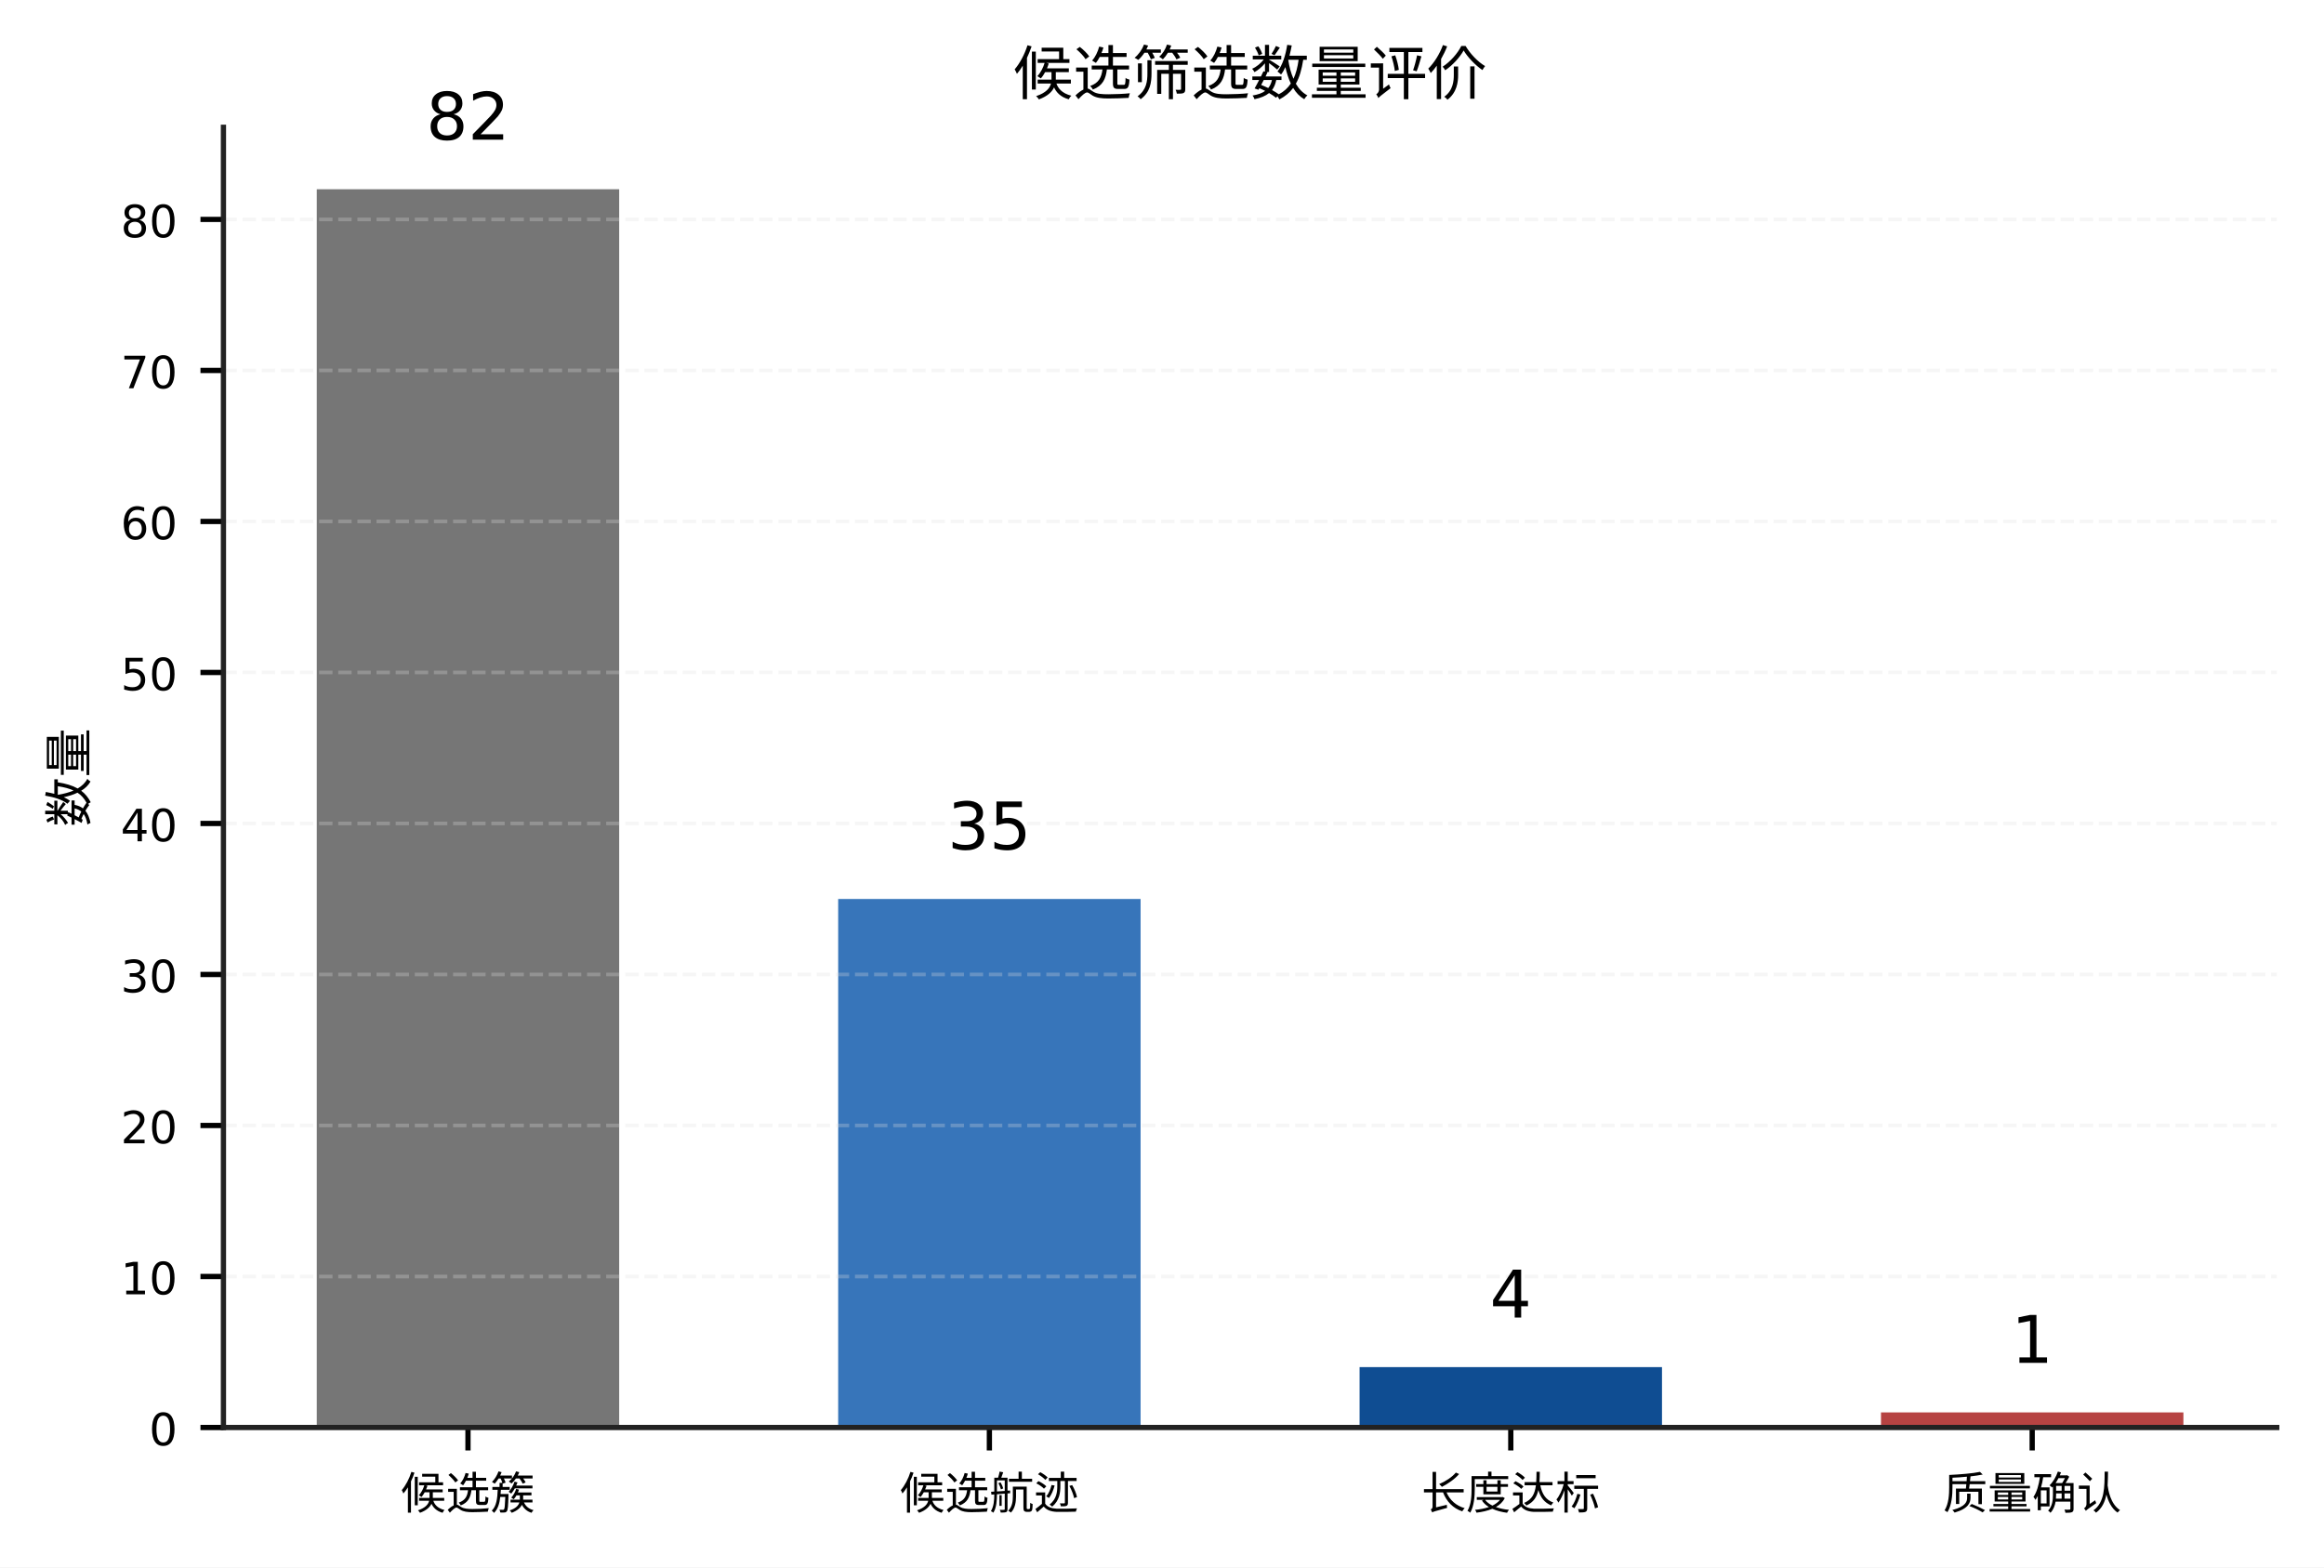
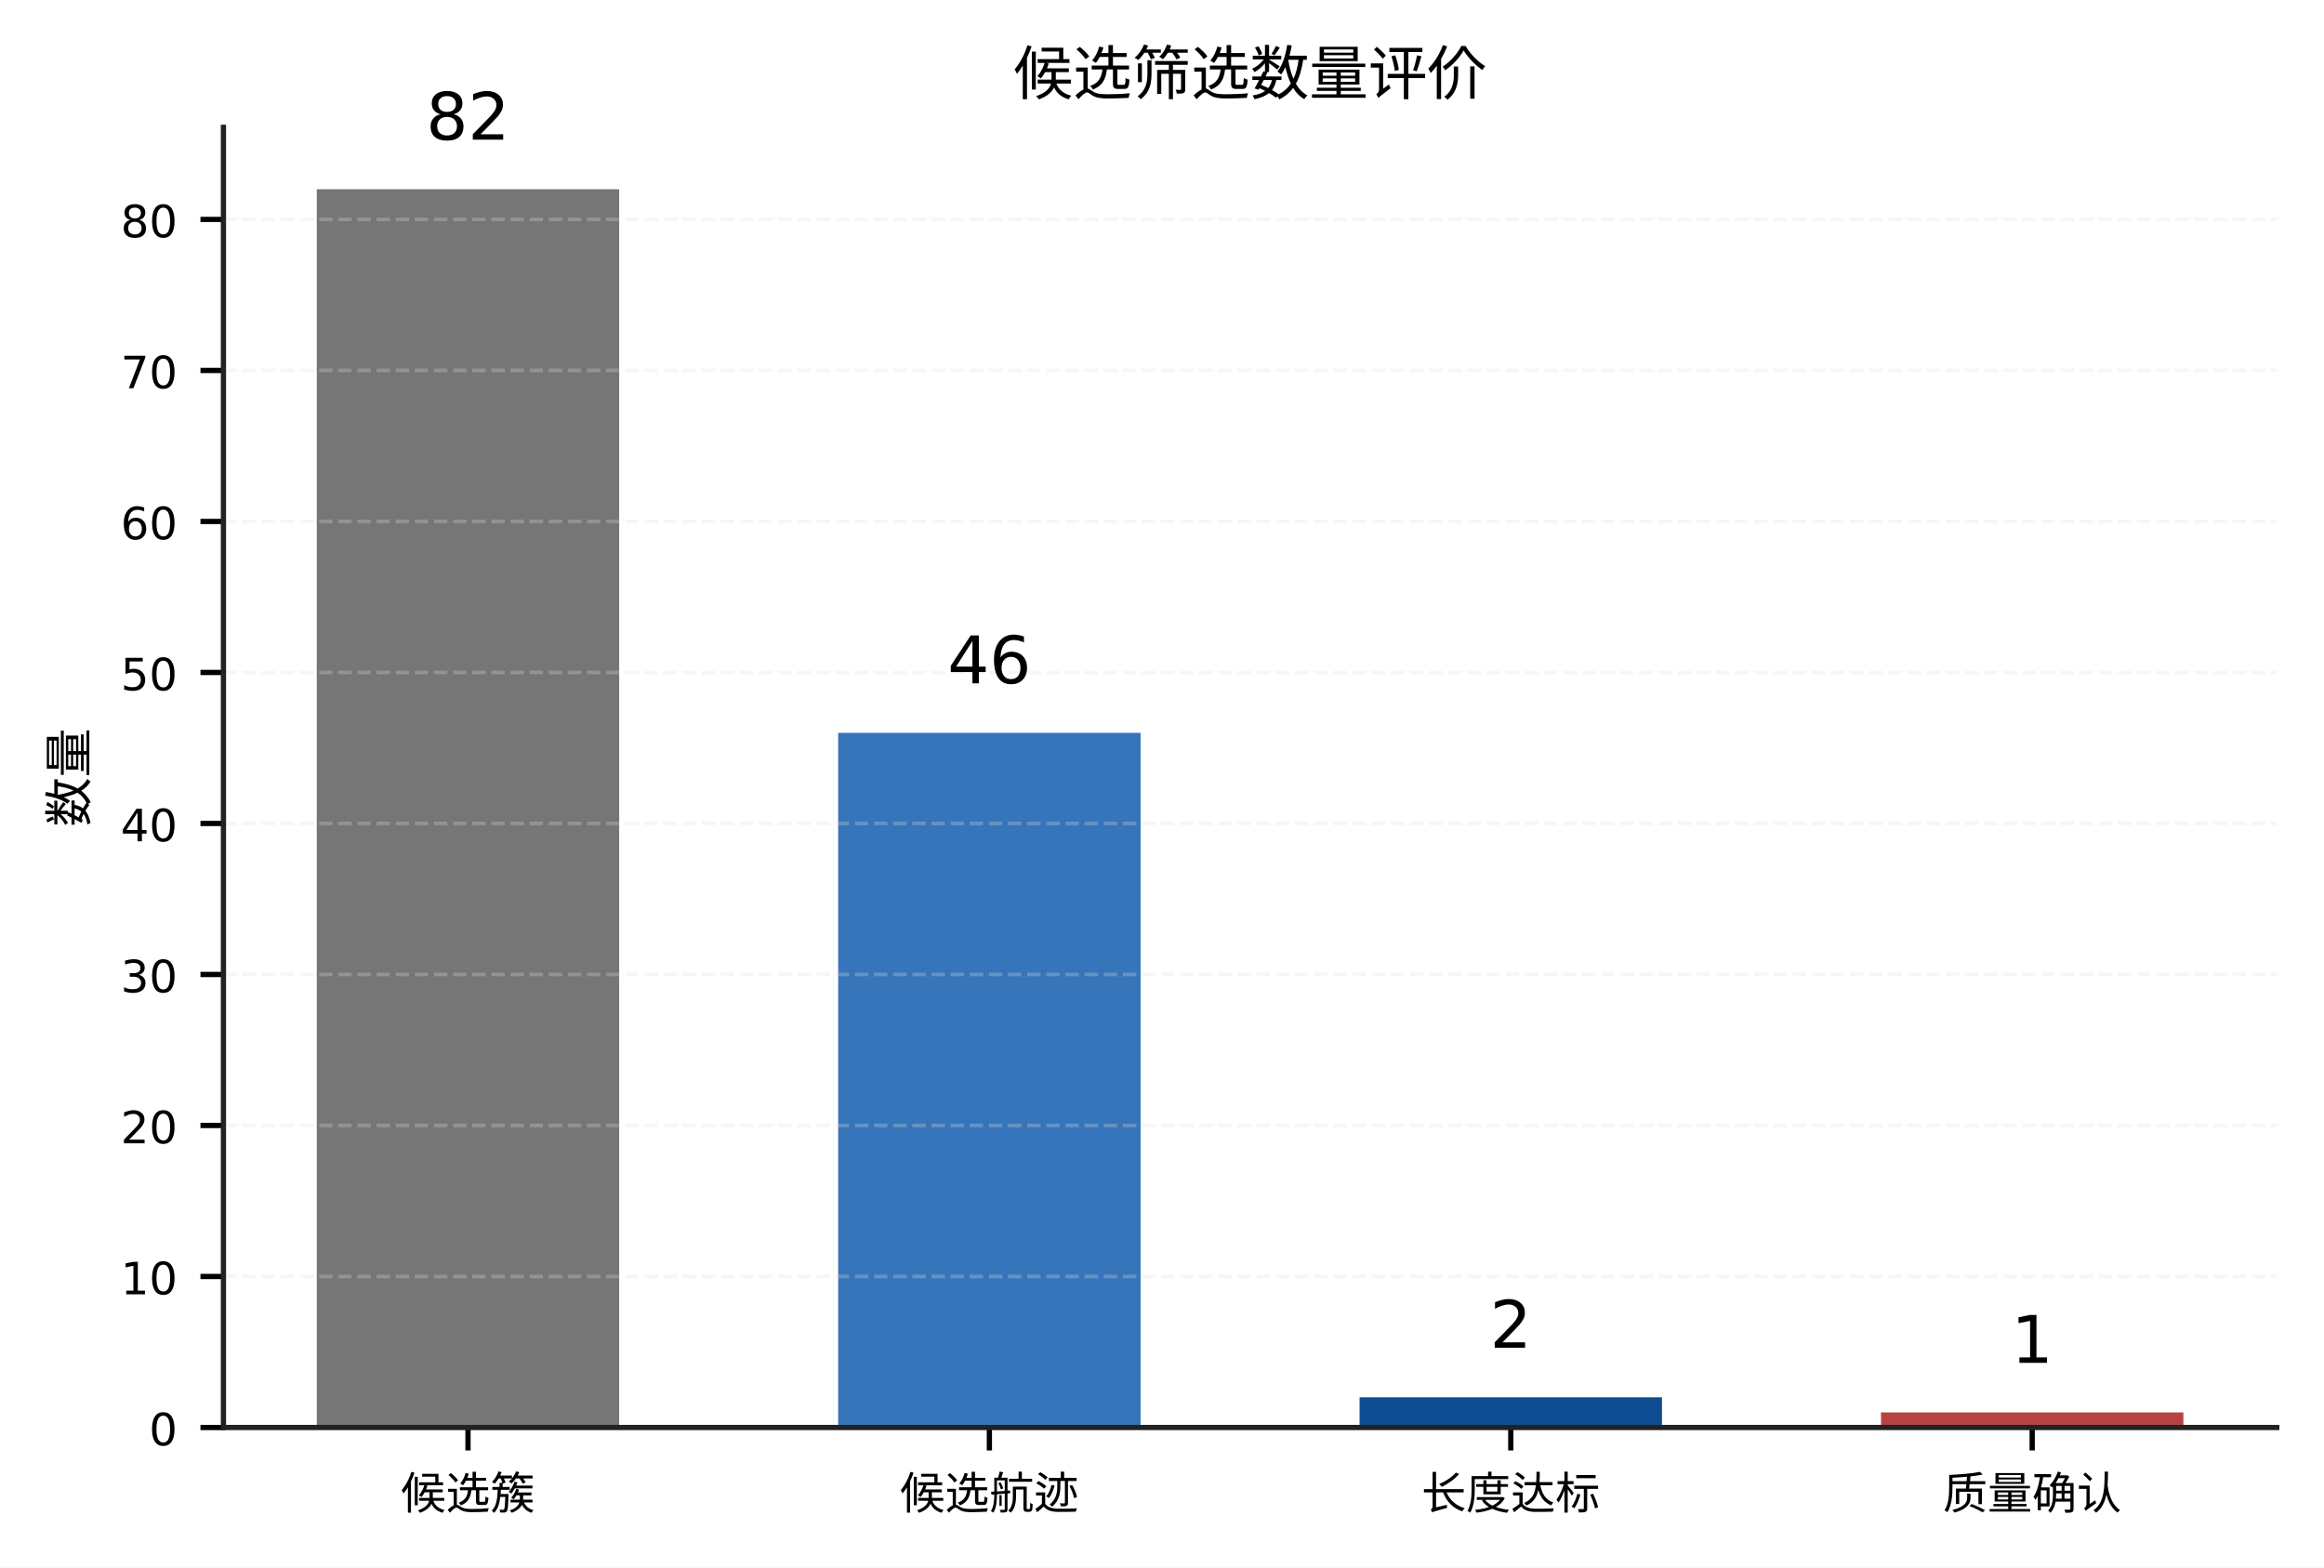
<svg xmlns="http://www.w3.org/2000/svg" xmlns:xlink="http://www.w3.org/1999/xlink" width="354pt" height="238.8pt" viewBox="0 0 354 238.8" version="1.1">
  <defs>
    <style type="text/css">*{stroke-linejoin: round; stroke-linecap: butt}</style>
  </defs>
  <g id="figure_1">
    <g id="patch_1">
      <path d="M 0 238.8  L 354 238.8  L 354 0  L 0 0  z " style="fill: #ffffff" />
    </g>
    <g id="axes_1">
      <g id="patch_2">
        <path d="M 34.035 217.473  L 346.8 217.473  L 346.8 19.394  L 34.035 19.394  z " style="fill: #ffffff" />
      </g>
      <g id="patch_3">
-         <path d="M 48.251 217.473  L 94.316 217.473  L 94.316 28.827  L 48.251 28.827  z " clip-path="url(#pb1ce812e66)" style="fill: #767676" />
+         <path d="M 48.251 217.473  L 94.316 217.473  L 94.316 28.827  L 48.251 28.827  z " clip-path="url(#p80c640f19b)" style="fill: #767676" />
      </g>
      <g id="patch_4">
-         <path d="M 127.674 217.473  L 173.739 217.473  L 173.739 136.953  L 127.674 136.953  z " clip-path="url(#pb1ce812e66)" style="fill: #3775ba" />
+         <path d="M 127.674 217.473  L 173.739 217.473  L 173.739 111.647  L 127.674 111.647  z " clip-path="url(#p80c640f19b)" style="fill: #3775ba" />
      </g>
      <g id="patch_5">
-         <path d="M 207.096 217.473  L 253.161 217.473  L 253.161 208.271  L 207.096 208.271  z " clip-path="url(#pb1ce812e66)" style="fill: #0f4d92" />
+         <path d="M 207.096 217.473  L 253.161 217.473  L 253.161 212.872  L 207.096 212.872  z " clip-path="url(#p80c640f19b)" style="fill: #0f4d92" />
      </g>
      <g id="patch_6">
-         <path d="M 286.518 217.473  L 332.583 217.473  L 332.583 215.173  L 286.518 215.173  z " clip-path="url(#pb1ce812e66)" style="fill: #b64342" />
+         <path d="M 286.518 217.473  L 332.583 217.473  L 332.583 215.173  L 286.518 215.173  z " clip-path="url(#p80c640f19b)" style="fill: #b64342" />
      </g>
      <g id="matplotlib.axis_1">
        <g id="xtick_1">
          <g id="line2d_1">
            <defs>
-               <path id="mefffcb96b7" d="M 0 0  L 0 3.5  " style="stroke: #000000; stroke-width: 0.8" />
+               <path id="m5cb6907cad" d="M 0 0  L 0 3.5  " style="stroke: #000000; stroke-width: 0.8" />
            </defs>
            <g>
-               <use xlink:href="#mefffcb96b7" x="71.284" y="217.473" style="stroke: #000000; stroke-width: 0.8" />
+               <use xlink:href="#m5cb6907cad" x="71.284" y="217.473" style="stroke: #000000; stroke-width: 0.8" />
            </g>
          </g>
          <g id="text_1">
            <text style="font-size: 6.8px; font-family: 'Microsoft YaHei', 'SimHei', 'Arial Unicode MS', 'DejaVu Sans', sans-serif; text-anchor: middle" x="71.284" y="229.909" transform="rotate(-0 71.2839 229.9091)">候选簇</text>
          </g>
        </g>
        <g id="xtick_2">
          <g id="line2d_2">
            <g>
-               <use xlink:href="#mefffcb96b7" x="150.706" y="217.473" style="stroke: #000000; stroke-width: 0.8" />
+               <use xlink:href="#m5cb6907cad" x="150.706" y="217.473" style="stroke: #000000; stroke-width: 0.8" />
            </g>
          </g>
          <g id="text_2">
            <text style="font-size: 6.8px; font-family: 'Microsoft YaHei', 'SimHei', 'Arial Unicode MS', 'DejaVu Sans', sans-serif; text-anchor: middle" x="150.706" y="229.909" transform="rotate(-0 150.7061 229.9091)">候选航迹</text>
          </g>
        </g>
        <g id="xtick_3">
          <g id="line2d_3">
            <g>
-               <use xlink:href="#mefffcb96b7" x="230.128" y="217.473" style="stroke: #000000; stroke-width: 0.8" />
+               <use xlink:href="#m5cb6907cad" x="230.128" y="217.473" style="stroke: #000000; stroke-width: 0.8" />
            </g>
          </g>
          <g id="text_3">
            <text style="font-size: 6.8px; font-family: 'Microsoft YaHei', 'SimHei', 'Arial Unicode MS', 'DejaVu Sans', sans-serif; text-anchor: middle" x="230.128" y="229.909" transform="rotate(-0 230.1283 229.9091)">长度达标</text>
          </g>
        </g>
        <g id="xtick_4">
          <g id="line2d_4">
            <g>
-               <use xlink:href="#mefffcb96b7" x="309.551" y="217.473" style="stroke: #000000; stroke-width: 0.8" />
+               <use xlink:href="#m5cb6907cad" x="309.551" y="217.473" style="stroke: #000000; stroke-width: 0.8" />
            </g>
          </g>
          <g id="text_4">
            <text style="font-size: 6.8px; font-family: 'Microsoft YaHei', 'SimHei', 'Arial Unicode MS', 'DejaVu Sans', sans-serif; text-anchor: middle" x="309.551" y="229.909" transform="rotate(-0 309.5505 229.9091)">质量确认</text>
          </g>
        </g>
      </g>
      <g id="matplotlib.axis_2">
        <g id="ytick_1">
          <g id="line2d_5">
-             <path d="M 34.035 217.473  L 346.8 217.473  " clip-path="url(#pb1ce812e66)" style="fill: none; stroke-dasharray: 2.035,0.88; stroke-dashoffset: 0; stroke: #dddddd; stroke-opacity: 0.28; stroke-width: 0.55" />
+             <path d="M 34.035 217.473  L 346.8 217.473  " clip-path="url(#p80c640f19b)" style="fill: none; stroke-dasharray: 2.035,0.88; stroke-dashoffset: 0; stroke: #dddddd; stroke-opacity: 0.28; stroke-width: 0.55" />
          </g>
          <g id="line2d_6">
            <defs>
-               <path id="m02b1a8280a" d="M 0 0  L -3.5 0  " style="stroke: #000000; stroke-width: 0.8" />
+               <path id="mad9463f95b" d="M 0 0  L -3.5 0  " style="stroke: #000000; stroke-width: 0.8" />
            </defs>
            <g>
-               <use xlink:href="#m02b1a8280a" x="34.035" y="217.473" style="stroke: #000000; stroke-width: 0.8" />
+               <use xlink:href="#mad9463f95b" x="34.035" y="217.473" style="stroke: #000000; stroke-width: 0.8" />
            </g>
          </g>
          <g id="text_5">
            <text style="font-size: 6.8px; font-family: 'Microsoft YaHei', 'SimHei', 'Arial Unicode MS', 'DejaVu Sans', sans-serif; text-anchor: end" x="27.035" y="220.191" transform="rotate(-0 27.03489 220.1912)">0</text>
          </g>
        </g>
        <g id="ytick_2">
          <g id="line2d_7">
-             <path d="M 34.035 194.468  L 346.8 194.468  " clip-path="url(#pb1ce812e66)" style="fill: none; stroke-dasharray: 2.035,0.88; stroke-dashoffset: 0; stroke: #dddddd; stroke-opacity: 0.28; stroke-width: 0.55" />
+             <path d="M 34.035 194.468  L 346.8 194.468  " clip-path="url(#p80c640f19b)" style="fill: none; stroke-dasharray: 2.035,0.88; stroke-dashoffset: 0; stroke: #dddddd; stroke-opacity: 0.28; stroke-width: 0.55" />
          </g>
          <g id="line2d_8">
            <g>
-               <use xlink:href="#m02b1a8280a" x="34.035" y="194.468" style="stroke: #000000; stroke-width: 0.8" />
+               <use xlink:href="#mad9463f95b" x="34.035" y="194.468" style="stroke: #000000; stroke-width: 0.8" />
            </g>
          </g>
          <g id="text_6">
            <text style="font-size: 6.8px; font-family: 'Microsoft YaHei', 'SimHei', 'Arial Unicode MS', 'DejaVu Sans', sans-serif; text-anchor: end" x="27.035" y="197.186" transform="rotate(-0 27.03489 197.1855)">10</text>
          </g>
        </g>
        <g id="ytick_3">
          <g id="line2d_9">
-             <path d="M 34.035 171.462  L 346.8 171.462  " clip-path="url(#pb1ce812e66)" style="fill: none; stroke-dasharray: 2.035,0.88; stroke-dashoffset: 0; stroke: #dddddd; stroke-opacity: 0.28; stroke-width: 0.55" />
+             <path d="M 34.035 171.462  L 346.8 171.462  " clip-path="url(#p80c640f19b)" style="fill: none; stroke-dasharray: 2.035,0.88; stroke-dashoffset: 0; stroke: #dddddd; stroke-opacity: 0.28; stroke-width: 0.55" />
          </g>
          <g id="line2d_10">
            <g>
-               <use xlink:href="#m02b1a8280a" x="34.035" y="171.462" style="stroke: #000000; stroke-width: 0.8" />
+               <use xlink:href="#mad9463f95b" x="34.035" y="171.462" style="stroke: #000000; stroke-width: 0.8" />
            </g>
          </g>
          <g id="text_7">
            <text style="font-size: 6.8px; font-family: 'Microsoft YaHei', 'SimHei', 'Arial Unicode MS', 'DejaVu Sans', sans-serif; text-anchor: end" x="27.035" y="174.18" transform="rotate(-0 27.03489 174.1798)">20</text>
          </g>
        </g>
        <g id="ytick_4">
          <g id="line2d_11">
-             <path d="M 34.035 148.456  L 346.8 148.456  " clip-path="url(#pb1ce812e66)" style="fill: none; stroke-dasharray: 2.035,0.88; stroke-dashoffset: 0; stroke: #dddddd; stroke-opacity: 0.28; stroke-width: 0.55" />
+             <path d="M 34.035 148.456  L 346.8 148.456  " clip-path="url(#p80c640f19b)" style="fill: none; stroke-dasharray: 2.035,0.88; stroke-dashoffset: 0; stroke: #dddddd; stroke-opacity: 0.28; stroke-width: 0.55" />
          </g>
          <g id="line2d_12">
            <g>
-               <use xlink:href="#m02b1a8280a" x="34.035" y="148.456" style="stroke: #000000; stroke-width: 0.8" />
+               <use xlink:href="#mad9463f95b" x="34.035" y="148.456" style="stroke: #000000; stroke-width: 0.8" />
            </g>
          </g>
          <g id="text_8">
            <text style="font-size: 6.8px; font-family: 'Microsoft YaHei', 'SimHei', 'Arial Unicode MS', 'DejaVu Sans', sans-serif; text-anchor: end" x="27.035" y="151.174" transform="rotate(-0 27.03489 151.1741)">30</text>
          </g>
        </g>
        <g id="ytick_5">
          <g id="line2d_13">
-             <path d="M 34.035 125.451  L 346.8 125.451  " clip-path="url(#pb1ce812e66)" style="fill: none; stroke-dasharray: 2.035,0.88; stroke-dashoffset: 0; stroke: #dddddd; stroke-opacity: 0.28; stroke-width: 0.55" />
+             <path d="M 34.035 125.451  L 346.8 125.451  " clip-path="url(#p80c640f19b)" style="fill: none; stroke-dasharray: 2.035,0.88; stroke-dashoffset: 0; stroke: #dddddd; stroke-opacity: 0.28; stroke-width: 0.55" />
          </g>
          <g id="line2d_14">
            <g>
-               <use xlink:href="#m02b1a8280a" x="34.035" y="125.451" style="stroke: #000000; stroke-width: 0.8" />
+               <use xlink:href="#mad9463f95b" x="34.035" y="125.451" style="stroke: #000000; stroke-width: 0.8" />
            </g>
          </g>
          <g id="text_9">
            <text style="font-size: 6.8px; font-family: 'Microsoft YaHei', 'SimHei', 'Arial Unicode MS', 'DejaVu Sans', sans-serif; text-anchor: end" x="27.035" y="128.168" transform="rotate(-0 27.03489 128.1685)">40</text>
          </g>
        </g>
        <g id="ytick_6">
          <g id="line2d_15">
-             <path d="M 34.035 102.445  L 346.8 102.445  " clip-path="url(#pb1ce812e66)" style="fill: none; stroke-dasharray: 2.035,0.88; stroke-dashoffset: 0; stroke: #dddddd; stroke-opacity: 0.28; stroke-width: 0.55" />
+             <path d="M 34.035 102.445  L 346.8 102.445  " clip-path="url(#p80c640f19b)" style="fill: none; stroke-dasharray: 2.035,0.88; stroke-dashoffset: 0; stroke: #dddddd; stroke-opacity: 0.28; stroke-width: 0.55" />
          </g>
          <g id="line2d_16">
            <g>
-               <use xlink:href="#m02b1a8280a" x="34.035" y="102.445" style="stroke: #000000; stroke-width: 0.8" />
+               <use xlink:href="#mad9463f95b" x="34.035" y="102.445" style="stroke: #000000; stroke-width: 0.8" />
            </g>
          </g>
          <g id="text_10">
            <text style="font-size: 6.8px; font-family: 'Microsoft YaHei', 'SimHei', 'Arial Unicode MS', 'DejaVu Sans', sans-serif; text-anchor: end" x="27.035" y="105.163" transform="rotate(-0 27.03489 105.1628)">50</text>
          </g>
        </g>
        <g id="ytick_7">
          <g id="line2d_17">
-             <path d="M 34.035 79.439  L 346.8 79.439  " clip-path="url(#pb1ce812e66)" style="fill: none; stroke-dasharray: 2.035,0.88; stroke-dashoffset: 0; stroke: #dddddd; stroke-opacity: 0.28; stroke-width: 0.55" />
+             <path d="M 34.035 79.439  L 346.8 79.439  " clip-path="url(#p80c640f19b)" style="fill: none; stroke-dasharray: 2.035,0.88; stroke-dashoffset: 0; stroke: #dddddd; stroke-opacity: 0.28; stroke-width: 0.55" />
          </g>
          <g id="line2d_18">
            <g>
-               <use xlink:href="#m02b1a8280a" x="34.035" y="79.439" style="stroke: #000000; stroke-width: 0.8" />
+               <use xlink:href="#mad9463f95b" x="34.035" y="79.439" style="stroke: #000000; stroke-width: 0.8" />
            </g>
          </g>
          <g id="text_11">
            <text style="font-size: 6.8px; font-family: 'Microsoft YaHei', 'SimHei', 'Arial Unicode MS', 'DejaVu Sans', sans-serif; text-anchor: end" x="27.035" y="82.157" transform="rotate(-0 27.03489 82.15709)">60</text>
          </g>
        </g>
        <g id="ytick_8">
          <g id="line2d_19">
-             <path d="M 34.035 56.434  L 346.8 56.434  " clip-path="url(#pb1ce812e66)" style="fill: none; stroke-dasharray: 2.035,0.88; stroke-dashoffset: 0; stroke: #dddddd; stroke-opacity: 0.28; stroke-width: 0.55" />
+             <path d="M 34.035 56.434  L 346.8 56.434  " clip-path="url(#p80c640f19b)" style="fill: none; stroke-dasharray: 2.035,0.88; stroke-dashoffset: 0; stroke: #dddddd; stroke-opacity: 0.28; stroke-width: 0.55" />
          </g>
          <g id="line2d_20">
            <g>
-               <use xlink:href="#m02b1a8280a" x="34.035" y="56.434" style="stroke: #000000; stroke-width: 0.8" />
+               <use xlink:href="#mad9463f95b" x="34.035" y="56.434" style="stroke: #000000; stroke-width: 0.8" />
            </g>
          </g>
          <g id="text_12">
            <text style="font-size: 6.8px; font-family: 'Microsoft YaHei', 'SimHei', 'Arial Unicode MS', 'DejaVu Sans', sans-serif; text-anchor: end" x="27.035" y="59.151" transform="rotate(-0 27.03489 59.1514)">70</text>
          </g>
        </g>
        <g id="ytick_9">
          <g id="line2d_21">
-             <path d="M 34.035 33.428  L 346.8 33.428  " clip-path="url(#pb1ce812e66)" style="fill: none; stroke-dasharray: 2.035,0.88; stroke-dashoffset: 0; stroke: #dddddd; stroke-opacity: 0.28; stroke-width: 0.55" />
+             <path d="M 34.035 33.428  L 346.8 33.428  " clip-path="url(#p80c640f19b)" style="fill: none; stroke-dasharray: 2.035,0.88; stroke-dashoffset: 0; stroke: #dddddd; stroke-opacity: 0.28; stroke-width: 0.55" />
          </g>
          <g id="line2d_22">
            <g>
-               <use xlink:href="#m02b1a8280a" x="34.035" y="33.428" style="stroke: #000000; stroke-width: 0.8" />
+               <use xlink:href="#mad9463f95b" x="34.035" y="33.428" style="stroke: #000000; stroke-width: 0.8" />
            </g>
          </g>
          <g id="text_13">
            <text style="font-size: 6.8px; font-family: 'Microsoft YaHei', 'SimHei', 'Arial Unicode MS', 'DejaVu Sans', sans-serif; text-anchor: end" x="27.035" y="36.146" transform="rotate(-0 27.03489 36.14572)">80</text>
          </g>
        </g>
        <g id="text_14">
          <text style="font-size: 7.5px; font-family: 'Microsoft YaHei', 'SimHei', 'Arial Unicode MS', 'DejaVu Sans', sans-serif; text-anchor: middle" x="13.195" y="118.434" transform="rotate(-90 13.19531 118.4339)">数量</text>
        </g>
      </g>
      <g id="patch_7">
        <path d="M 34.035 217.473  L 34.035 19.394  " style="fill: none; stroke: #222222; stroke-width: 0.8; stroke-linejoin: miter; stroke-linecap: square" />
      </g>
      <g id="patch_8">
        <path d="M 34.035 217.473  L 346.8 217.473  " style="fill: none; stroke: #222222; stroke-width: 0.8; stroke-linejoin: miter; stroke-linecap: square" />
      </g>
      <g id="text_15">
        <text style="font-size: 10px; font-family: 'Microsoft YaHei', 'SimHei', 'Arial Unicode MS', 'DejaVu Sans', sans-serif; text-anchor: middle" x="71.284" y="21.281" transform="rotate(-0 71.2839 21.28084)">82</text>
      </g>
      <g id="text_16">
-         <text style="font-size: 10px; font-family: 'Microsoft YaHei', 'SimHei', 'Arial Unicode MS', 'DejaVu Sans', sans-serif; text-anchor: middle" x="150.706" y="129.408" transform="rotate(-0 150.7061 129.4076)">35</text>
+         <text style="font-size: 10px; font-family: 'Microsoft YaHei', 'SimHei', 'Arial Unicode MS', 'DejaVu Sans', sans-serif; text-anchor: middle" x="150.706" y="104.101" transform="rotate(-0 150.7061 104.1013)">46</text>
      </g>
      <g id="text_17">
-         <text style="font-size: 10px; font-family: 'Microsoft YaHei', 'SimHei', 'Arial Unicode MS', 'DejaVu Sans', sans-serif; text-anchor: middle" x="230.128" y="200.725" transform="rotate(-0 230.1283 200.7252)">4</text>
+         <text style="font-size: 10px; font-family: 'Microsoft YaHei', 'SimHei', 'Arial Unicode MS', 'DejaVu Sans', sans-serif; text-anchor: middle" x="230.128" y="205.326" transform="rotate(-0 230.1283 205.3263)">2</text>
      </g>
      <g id="text_18">
        <text style="font-size: 10px; font-family: 'Microsoft YaHei', 'SimHei', 'Arial Unicode MS', 'DejaVu Sans', sans-serif; text-anchor: middle" x="309.551" y="207.627" transform="rotate(-0 309.5505 207.6269)">1</text>
      </g>
      <g id="text_19">
        <text style="font-size: 9px; font-family: 'Microsoft YaHei', 'SimHei', 'Arial Unicode MS', 'DejaVu Sans', sans-serif; text-anchor: middle" x="190.417" y="14.394" transform="rotate(-0 190.4172 14.39438)">候选筛选数量评价</text>
      </g>
    </g>
  </g>
  <defs>
-     <clipPath id="pb1ce812e66">
+     <clipPath id="p80c640f19b">
      <rect x="34.035" y="19.394" width="312.765" height="198.079" />
    </clipPath>
  </defs>
</svg>
